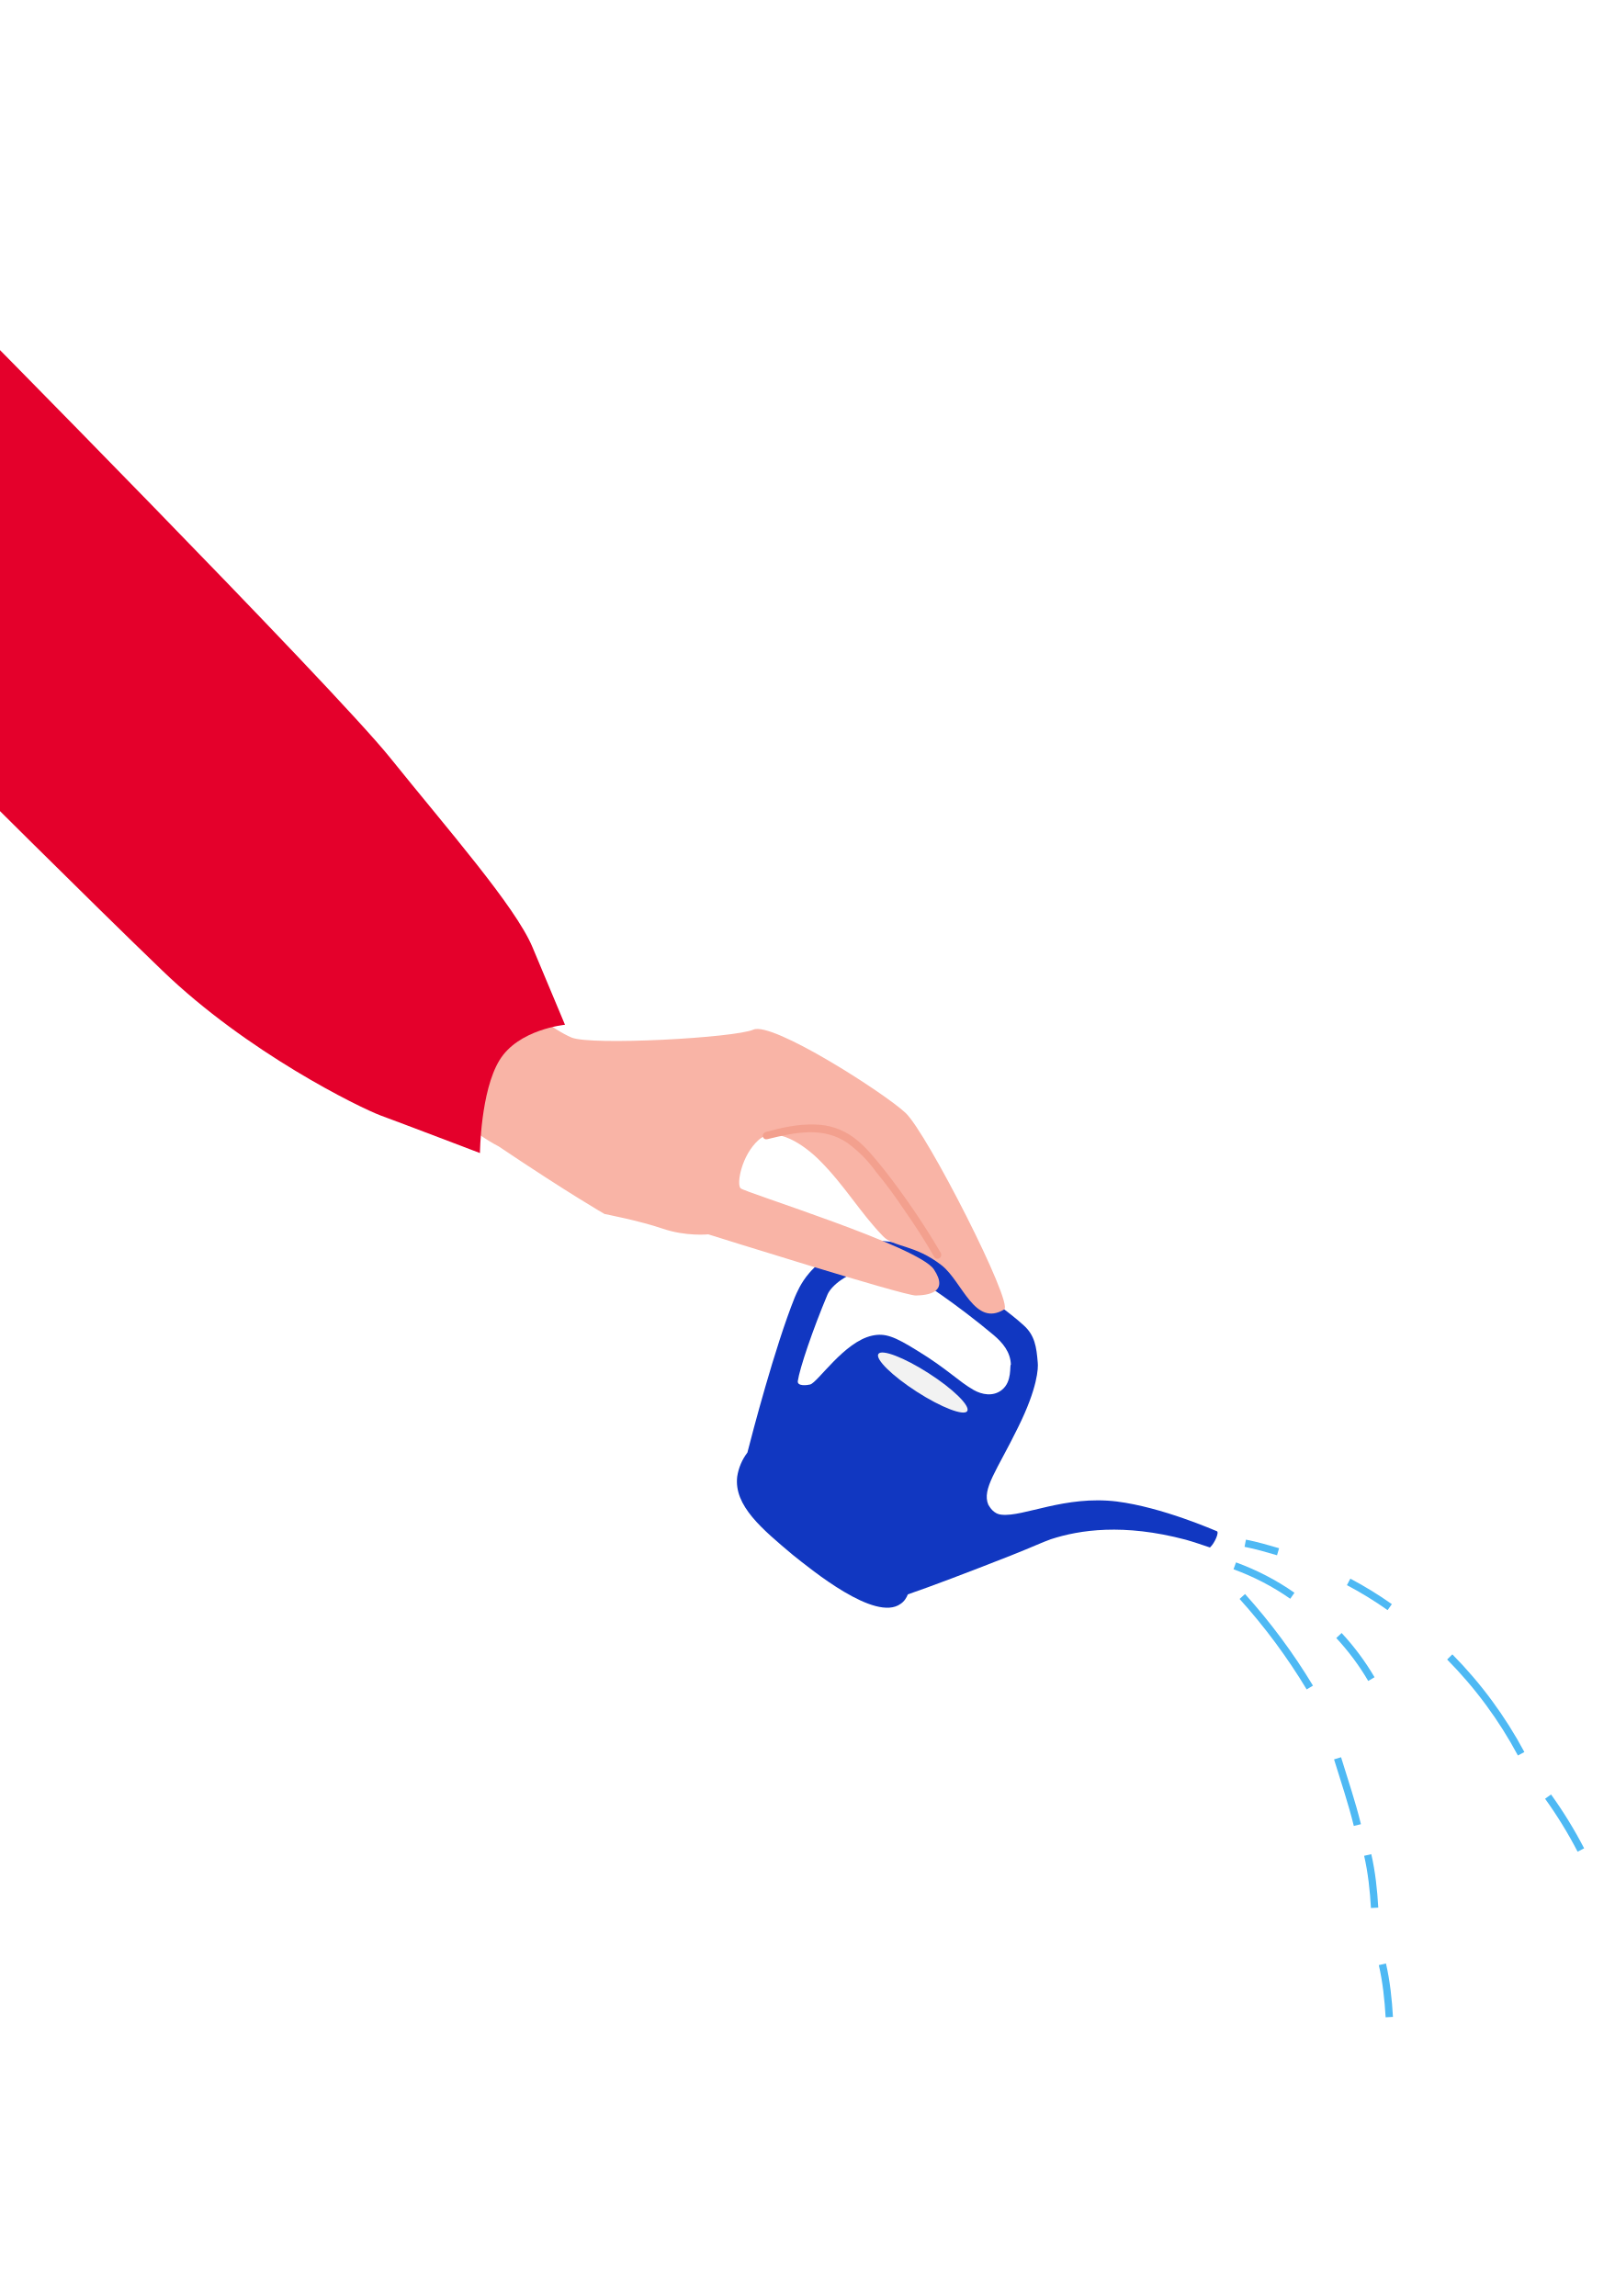
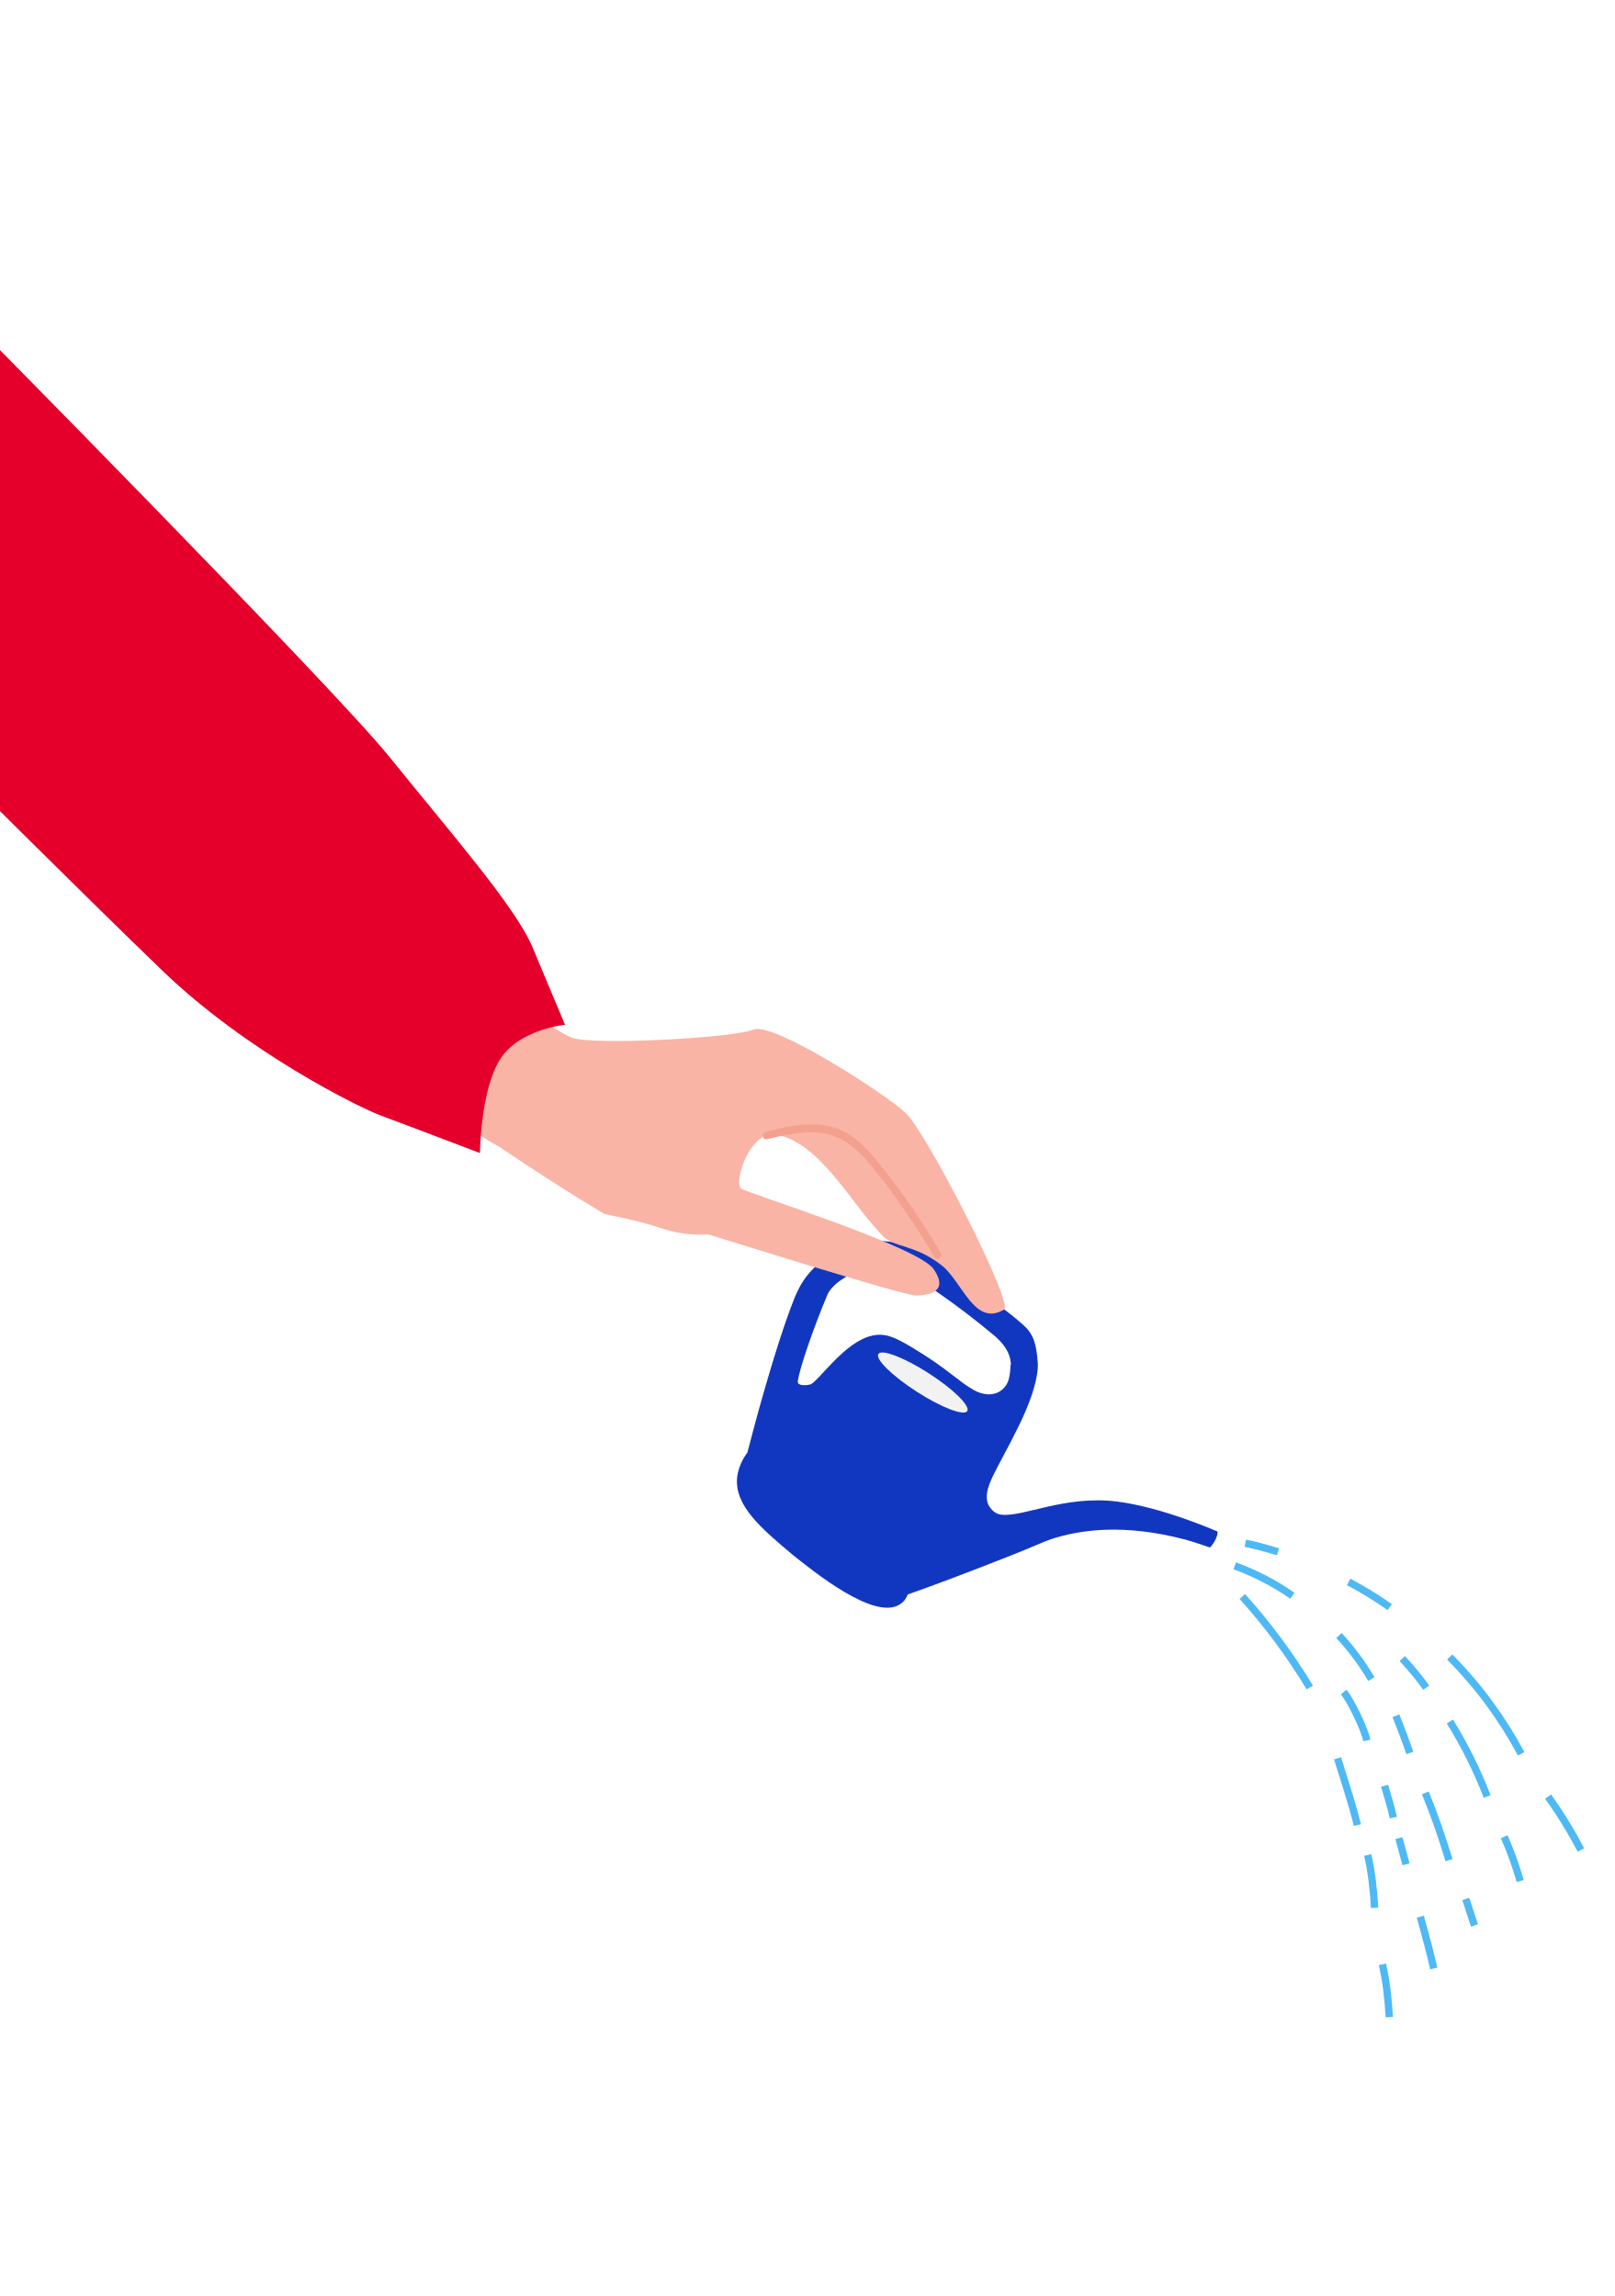
<svg xmlns="http://www.w3.org/2000/svg" width="220" height="313" viewBox="0 0 220 313" fill="none">
  <path d="M165.84 208.74c-.34-.12-7.42-3.26-13.64-4.05-7.08-.86-12.7 2.12-15.69 1.8-1.16-.1-1.64-1.1-1.82-1.37-.9-2.14 1.2-4.68 4.06-10.54 2.68-5.4 2.76-8.12 2.68-8.82-.17-2.13-.4-3.73-1.91-5.08-1.8-1.68-5.65-4.36-6.2-4.84a85.27 85.27 0 0 0-6.75-5c-1.4-.96-5.5-1.91-8.33-1.66-4.62.54-7.46 3.8-7.94 4.35-1.18 1.36-1.73 2.75-1.99 3.34-2.71 6.76-5.8 18.59-6.45 21.15a7.22 7.22 0 0 0-1.39 3.28c-.47 3.97 3.41 7.16 7.59 10.68 2.52 2 11.21 9.17 14.67 6.67.53-.35.81-.84 1-1.3 3.12-1.07 8-2.92 14-5.28 3.37-1.34 4.18-1.77 5.5-2.24 3.9-1.27 9.88-2.18 18.37.07 1.12.31 2.27.72 3.3 1.06.66-.6 1.29-2.11.94-2.22Zm-29.3-19.26c-1.2.95-2.73.64-3.84.01-2.09-1.19-3.58-2.86-7.68-5.36-3.13-1.95-4.4-2.43-6.16-2.05-3.82.83-7.39 6.37-8.45 6.66-.38.1-1.78.28-1.68-.47.25-1.73 2.03-6.99 4.04-11.78.5-1.18 2.6-3 5.67-3.53a8.33 8.33 0 0 1 5 .5c1.8.86 7.14 4.48 11.99 8.55 1.2 1.02 2.28 2.28 2.34 4.02-.2.06.22 2.33-1.24 3.45Z" fill="#1137C1" />
  <path d="M131.82 192.37c.44-.7-1.9-3.01-5.25-5.16-3.34-2.15-6.42-3.33-6.86-2.63-.45.7 1.9 3 5.24 5.15 3.34 2.15 6.42 3.33 6.87 2.64Z" fill="#F2F2F2" />
  <path d="M82.4 165.5s4.7.9 7.9 1.99c3.2 1.1 6.23.78 6.23.78s26.65 8.38 28.3 8.34c1.65-.04 4.55-.41 2.44-3.57-2.1-3.16-25.77-10.48-26.34-11.05-.57-.57.12-4.49 2.45-6.58s6.33.76 8.34 2.8c3.42 3.42 5.44 7.02 8.61 10.3 1.47 1.57 4.34 1.1 8.05 4.02 2.79 2.25 4.47 8.42 8.47 5.98 1.34-.78-10.52-24.08-13.44-26.8-2.92-2.73-18.12-12.47-20.72-11.35-2.6 1.13-22.1 2.2-24.8 1.08-9.62-4.11-44.57-39.86-44.57-39.86l-5.86 10.82s26.73 36.76 40.5 43.88c9.65 6.49 14.44 9.22 14.44 9.22Z" fill="#F9B4A6" />
  <path d="M104.6 155.29c3.69-.9 7.6-1.77 10.92.54a17.45 17.45 0 0 1 3.87 3.92c1.4 1.69 2.72 3.5 3.95 5.35a83.4 83.4 0 0 1 4 6.27c.34.52 1.16.1.88-.56a101.39 101.39 0 0 0-7.8-11.45c-1.24-1.52-2.51-3.15-4.07-4.28a9.02 9.02 0 0 0-5.25-1.78c-2.3-.09-4.55.42-6.67 1-.78.21-.51 1.17.16.99Z" fill="#F3A08E" />
  <path d="M77.01 139.7s-6.37.6-8.94 4.84c-2.58 4.22-2.66 12.65-2.66 12.65s-10.77-4.11-13.53-5.12c-2.89-1.08-18.21-8.6-29.76-19.76-9.98-9.6-28.09-27.67-28.09-27.67V41.67s51.29 51.86 59.14 61.63c7.86 9.78 17.04 20.23 19.39 25.8L77 139.7Z" fill="#E4002B" />
-   <path d="M210.98 244.92a59.06 59.06 0 0 1 4.47 7.28M197.58 225.88a57.04 57.04 0 0 1 9.73 13.2M183.8 215.65a51.12 51.12 0 0 1 5.6 3.44M169.71 210.38c1.54.3 3 .73 4.47 1.16M182.48 222.96a34.05 34.05 0 0 1 4.42 5.94M168.28 213.46c2.76 1.01 5.4 2.36 7.85 4.08M186.4 252.88c.54 2.34.81 4.86.94 7.2M182.29 239.7c.94 3.06 1.97 6.1 2.7 9.1M169.31 217.64a81.06 81.06 0 0 1 9.2 12.41M188.4 267.78c.54 2.34.81 4.86.94 7.2" stroke="#4EB9F4" stroke-miterlimit="10" />
+   <path d="M210.98 244.92a59.06 59.06 0 0 1 4.47 7.28M197.58 225.88a57.04 57.04 0 0 1 9.73 13.2M183.8 215.65a51.12 51.12 0 0 1 5.6 3.44M169.71 210.38c1.54.3 3 .73 4.47 1.16M182.48 222.96a34.05 34.05 0 0 1 4.42 5.94M168.28 213.46c2.76 1.01 5.4 2.36 7.85 4.08M186.4 252.88c.54 2.34.81 4.86.94 7.2M182.29 239.7c.94 3.06 1.97 6.1 2.7 9.1M169.31 217.64a81.06 81.06 0 0 1 9.2 12.41M188.4 267.78c.54 2.34.81 4.86.94 7.2M199.76 258.87c.44 1.23.75 2.39 1.2 3.61M194.25 244.41c1.23 2.98 2.3 6.11 3.23 9.17M190.24 233.9a97.75 97.75 0 0 1 1.9 5.07M205 250.39a46.03 46.03 0 0 1 2.18 6.04M197.6 234.68a61.62 61.62 0 0 1 5.08 10.23M191.11 226.1a39.54 39.54 0 0 1 3.27 3.97M193.57 261.29c.64 2.31 1.3 4.72 1.83 7.06M190.65 250.58l.97 3.57M188.7 243.44c.4 1.45.89 2.87 1.19 4.34M183.13 230.66c.95 1.19 2.8 4.93 3.15 6.6" stroke="#4EB9F4" stroke-miterlimit="10" />
</svg>
